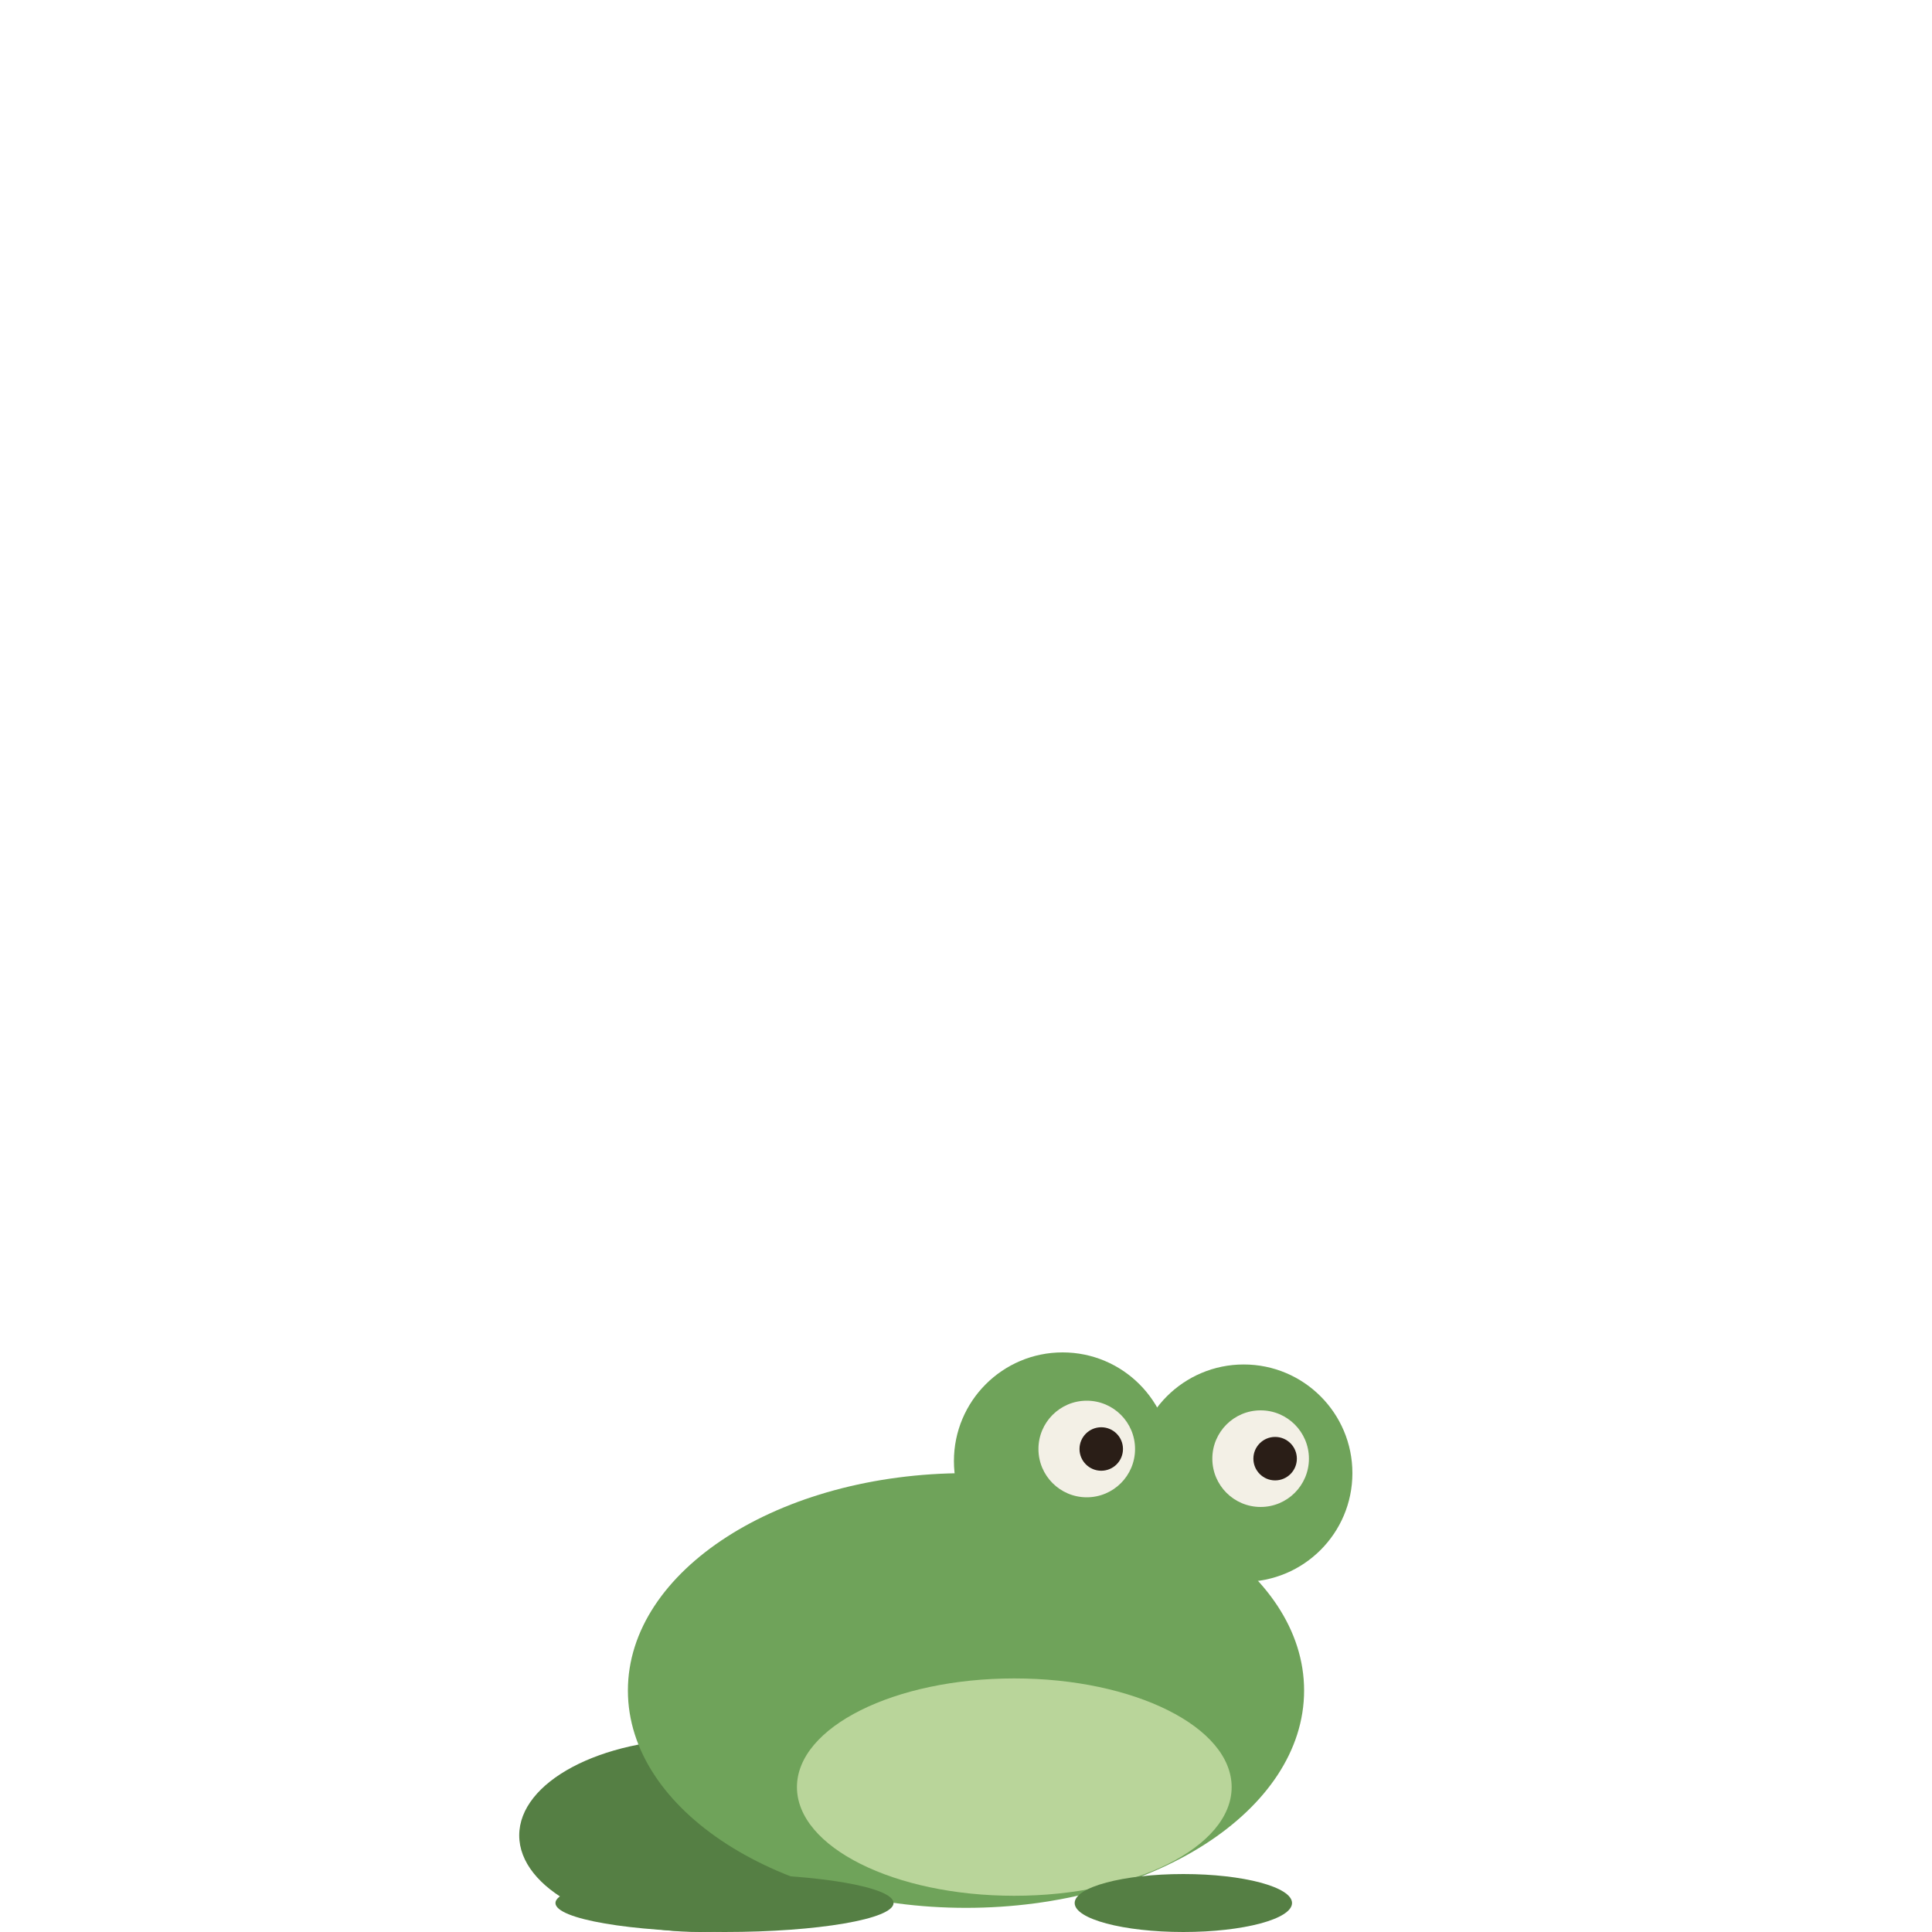
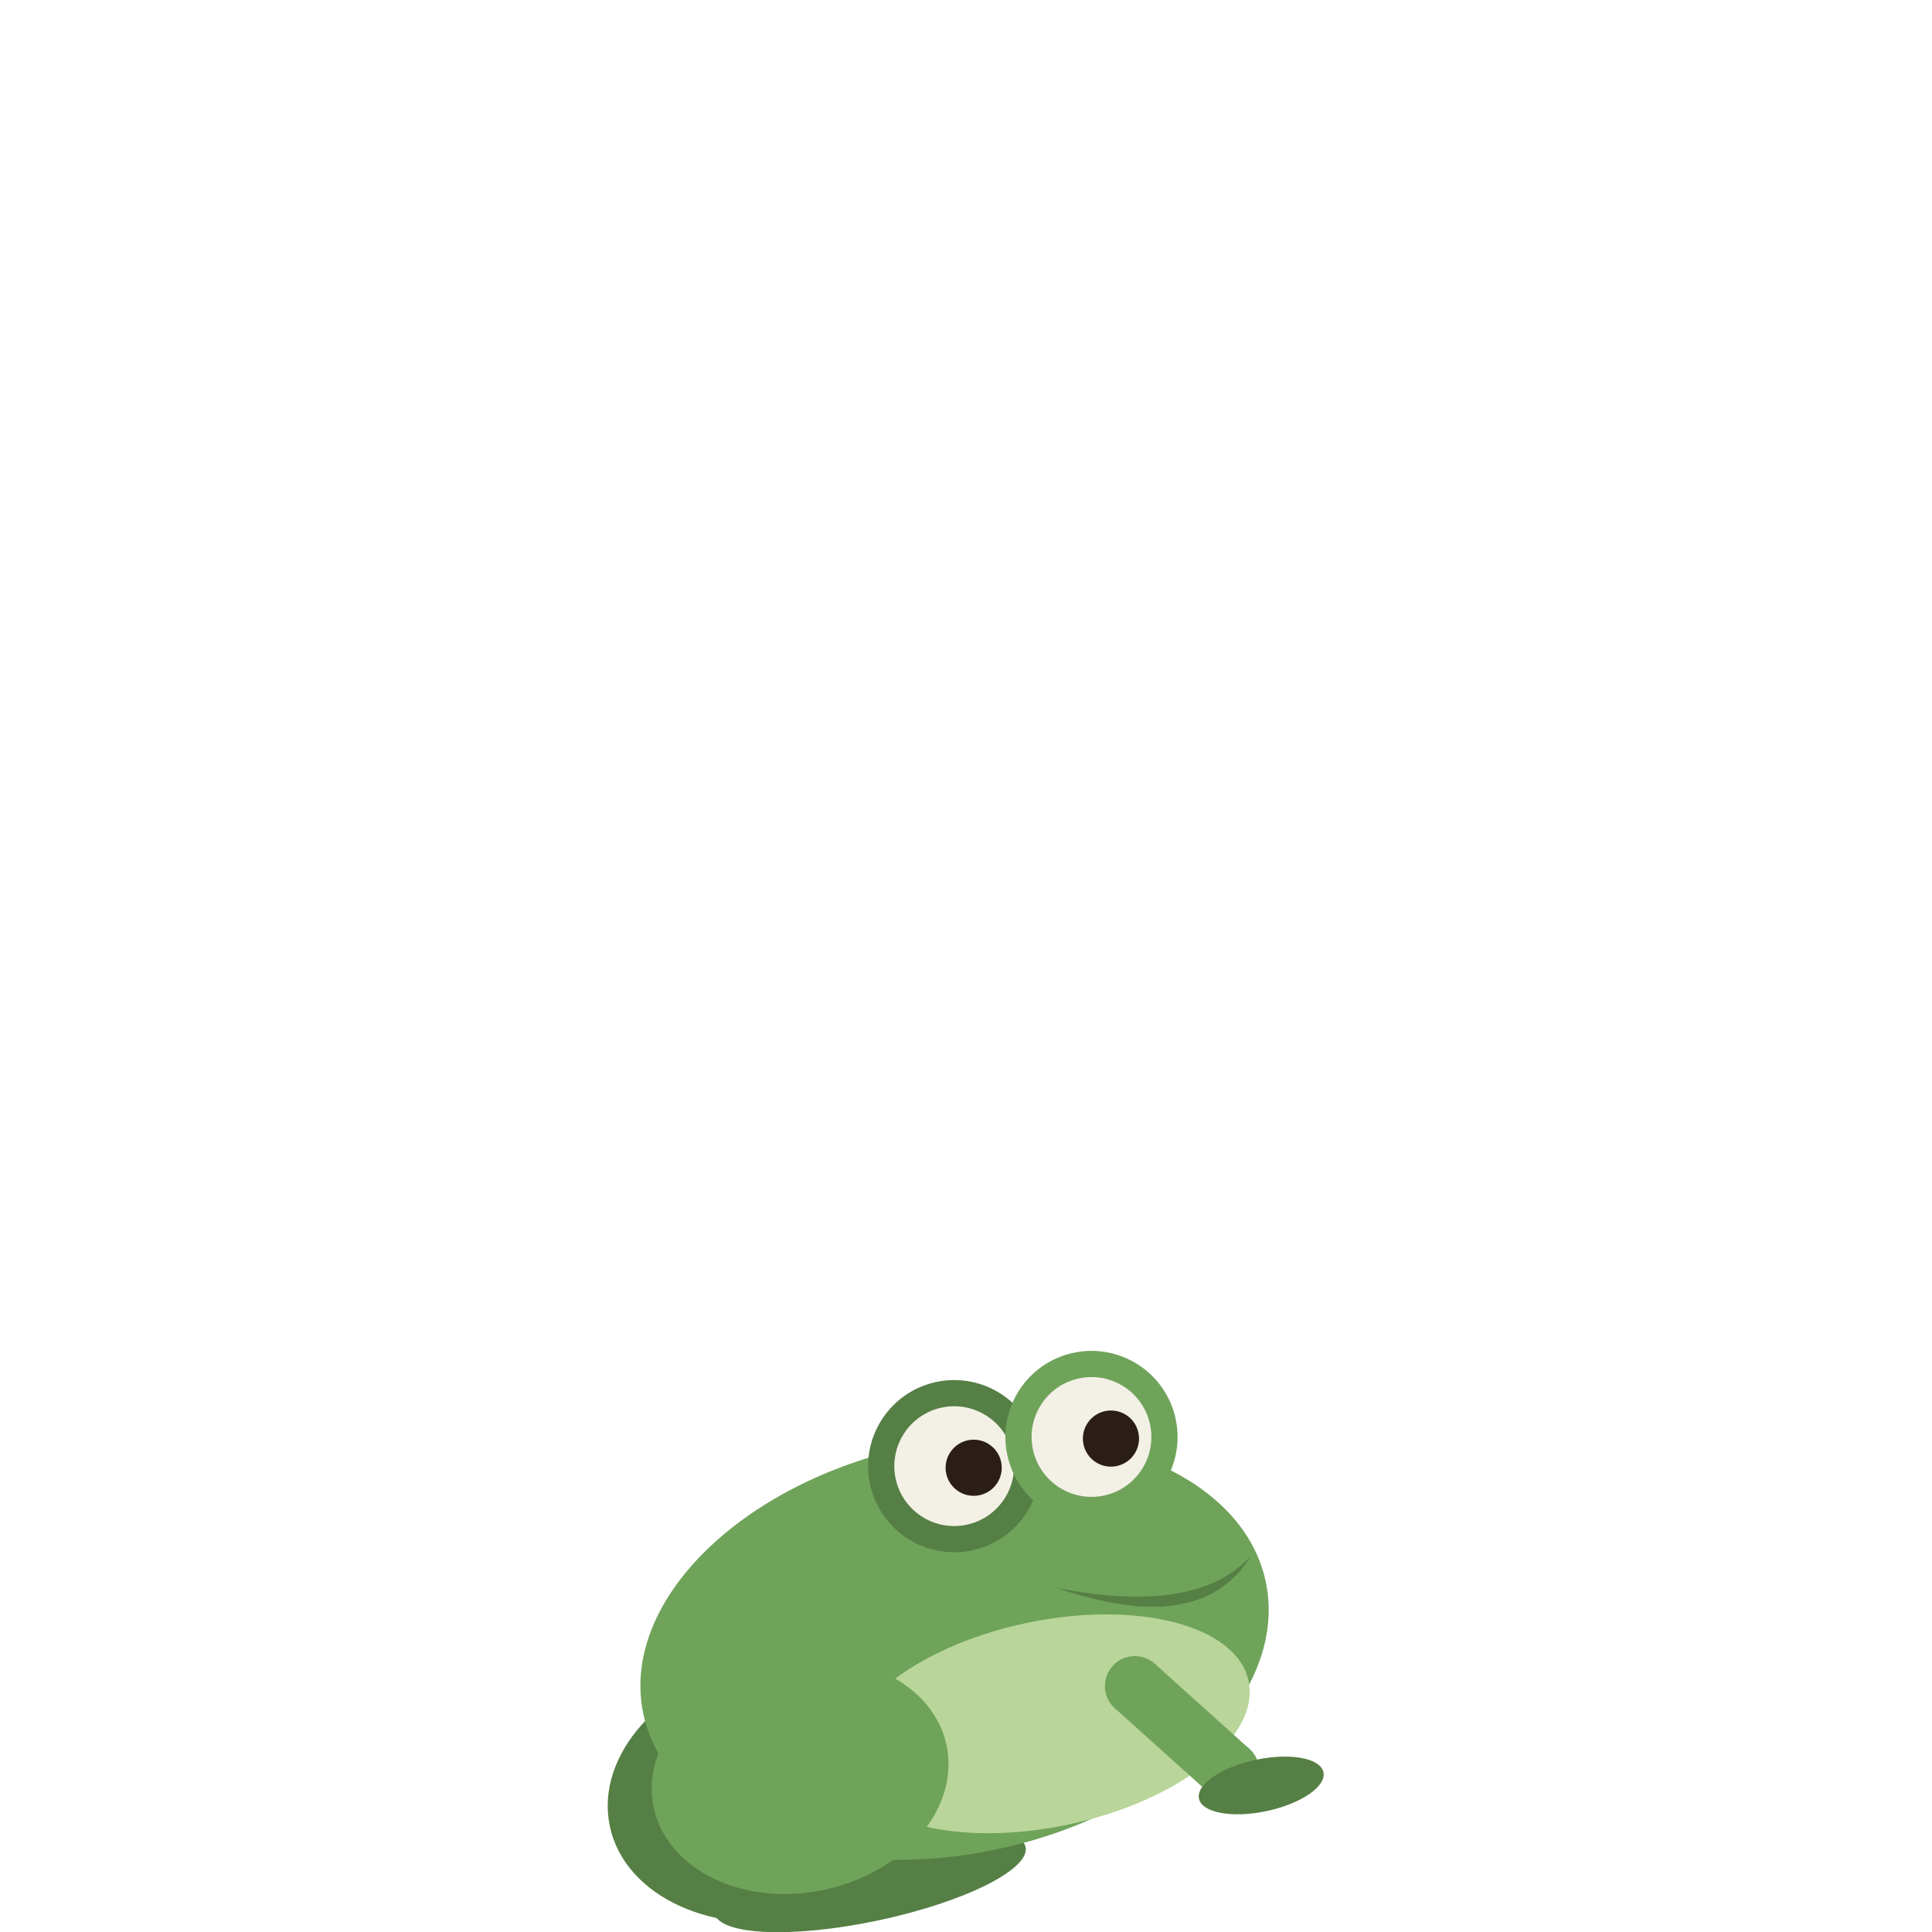
<svg xmlns="http://www.w3.org/2000/svg" viewBox="0 0 800 800" width="800" height="800">
-   <ellipse cx="290" cy="760" rx="75" ry="40" fill="#557F44" />
-   <ellipse cx="400" cy="700" rx="140" ry="90" fill="#6FA35A" />
-   <ellipse cx="420" cy="740" rx="90" ry="45" fill="#B9D59A" />
-   <ellipse cx="300" cy="788" rx="70" ry="12" fill="#557F44" />
-   <ellipse cx="490" cy="788" rx="45" ry="12" fill="#557F44" />
-   <circle cx="440" cy="605" r="45" fill="#6FA35A" />
-   <circle cx="515" cy="610" r="45" fill="#6FA35A" />
-   <circle cx="450" cy="600" r="20" fill="#F3F0E6" />
-   <circle cx="522" cy="604" r="20" fill="#F3F0E6" />
-   <circle cx="456" cy="600" r="9" fill="#2A1E17" />
-   <circle cx="528" cy="604" r="9" fill="#2A1E17" />
+   <g transform="translate(85.3 155.4) scale(0.7749)">
+     <g transform="rotate(-12 400 680)">
+       <ellipse cx="295" cy="735" rx="95" ry="70" fill="#557F44" />
+       <ellipse cx="330" cy="792" rx="85" ry="22" fill="#557F44" />
+       <ellipse cx="400" cy="680" rx="170" ry="110" fill="#6FA35A" />
+       <ellipse cx="440" cy="730" rx="110" ry="55" fill="#B9D59A" />
+       <ellipse cx="305" cy="730" rx="80" ry="62" fill="#6FA35A" />
+       <path d="M477.1 729.4 L517.1 784.4 L542.9 765.6 L502.9 710.6 Z" fill="#6FA35A" />
+       <circle cx="490" cy="720" r="16" fill="#6FA35A" />
+       <circle cx="530" cy="775" r="16" fill="#6FA35A" />
+       <ellipse cx="545" cy="786" rx="34" ry="14" fill="#557F44" />
+       <circle cx="420" cy="585" r="46" fill="#557F44" />
+       <circle cx="420" cy="585" r="32" fill="#F3F0E6" />
+       <circle cx="430" cy="588" r="15" fill="#2A1E17" />
+       <circle cx="495" cy="585" r="46" fill="#6FA35A" />
+       <circle cx="495" cy="585" r="32" fill="#F3F0E6" />
+       <circle cx="505" cy="588" r="15" fill="#2A1E17" />
+       <path d="M460 660 Q530 690 565 665 Q530 702 460 660 Z" fill="#557F44" />
+     </g>
+   </g>
</svg>
